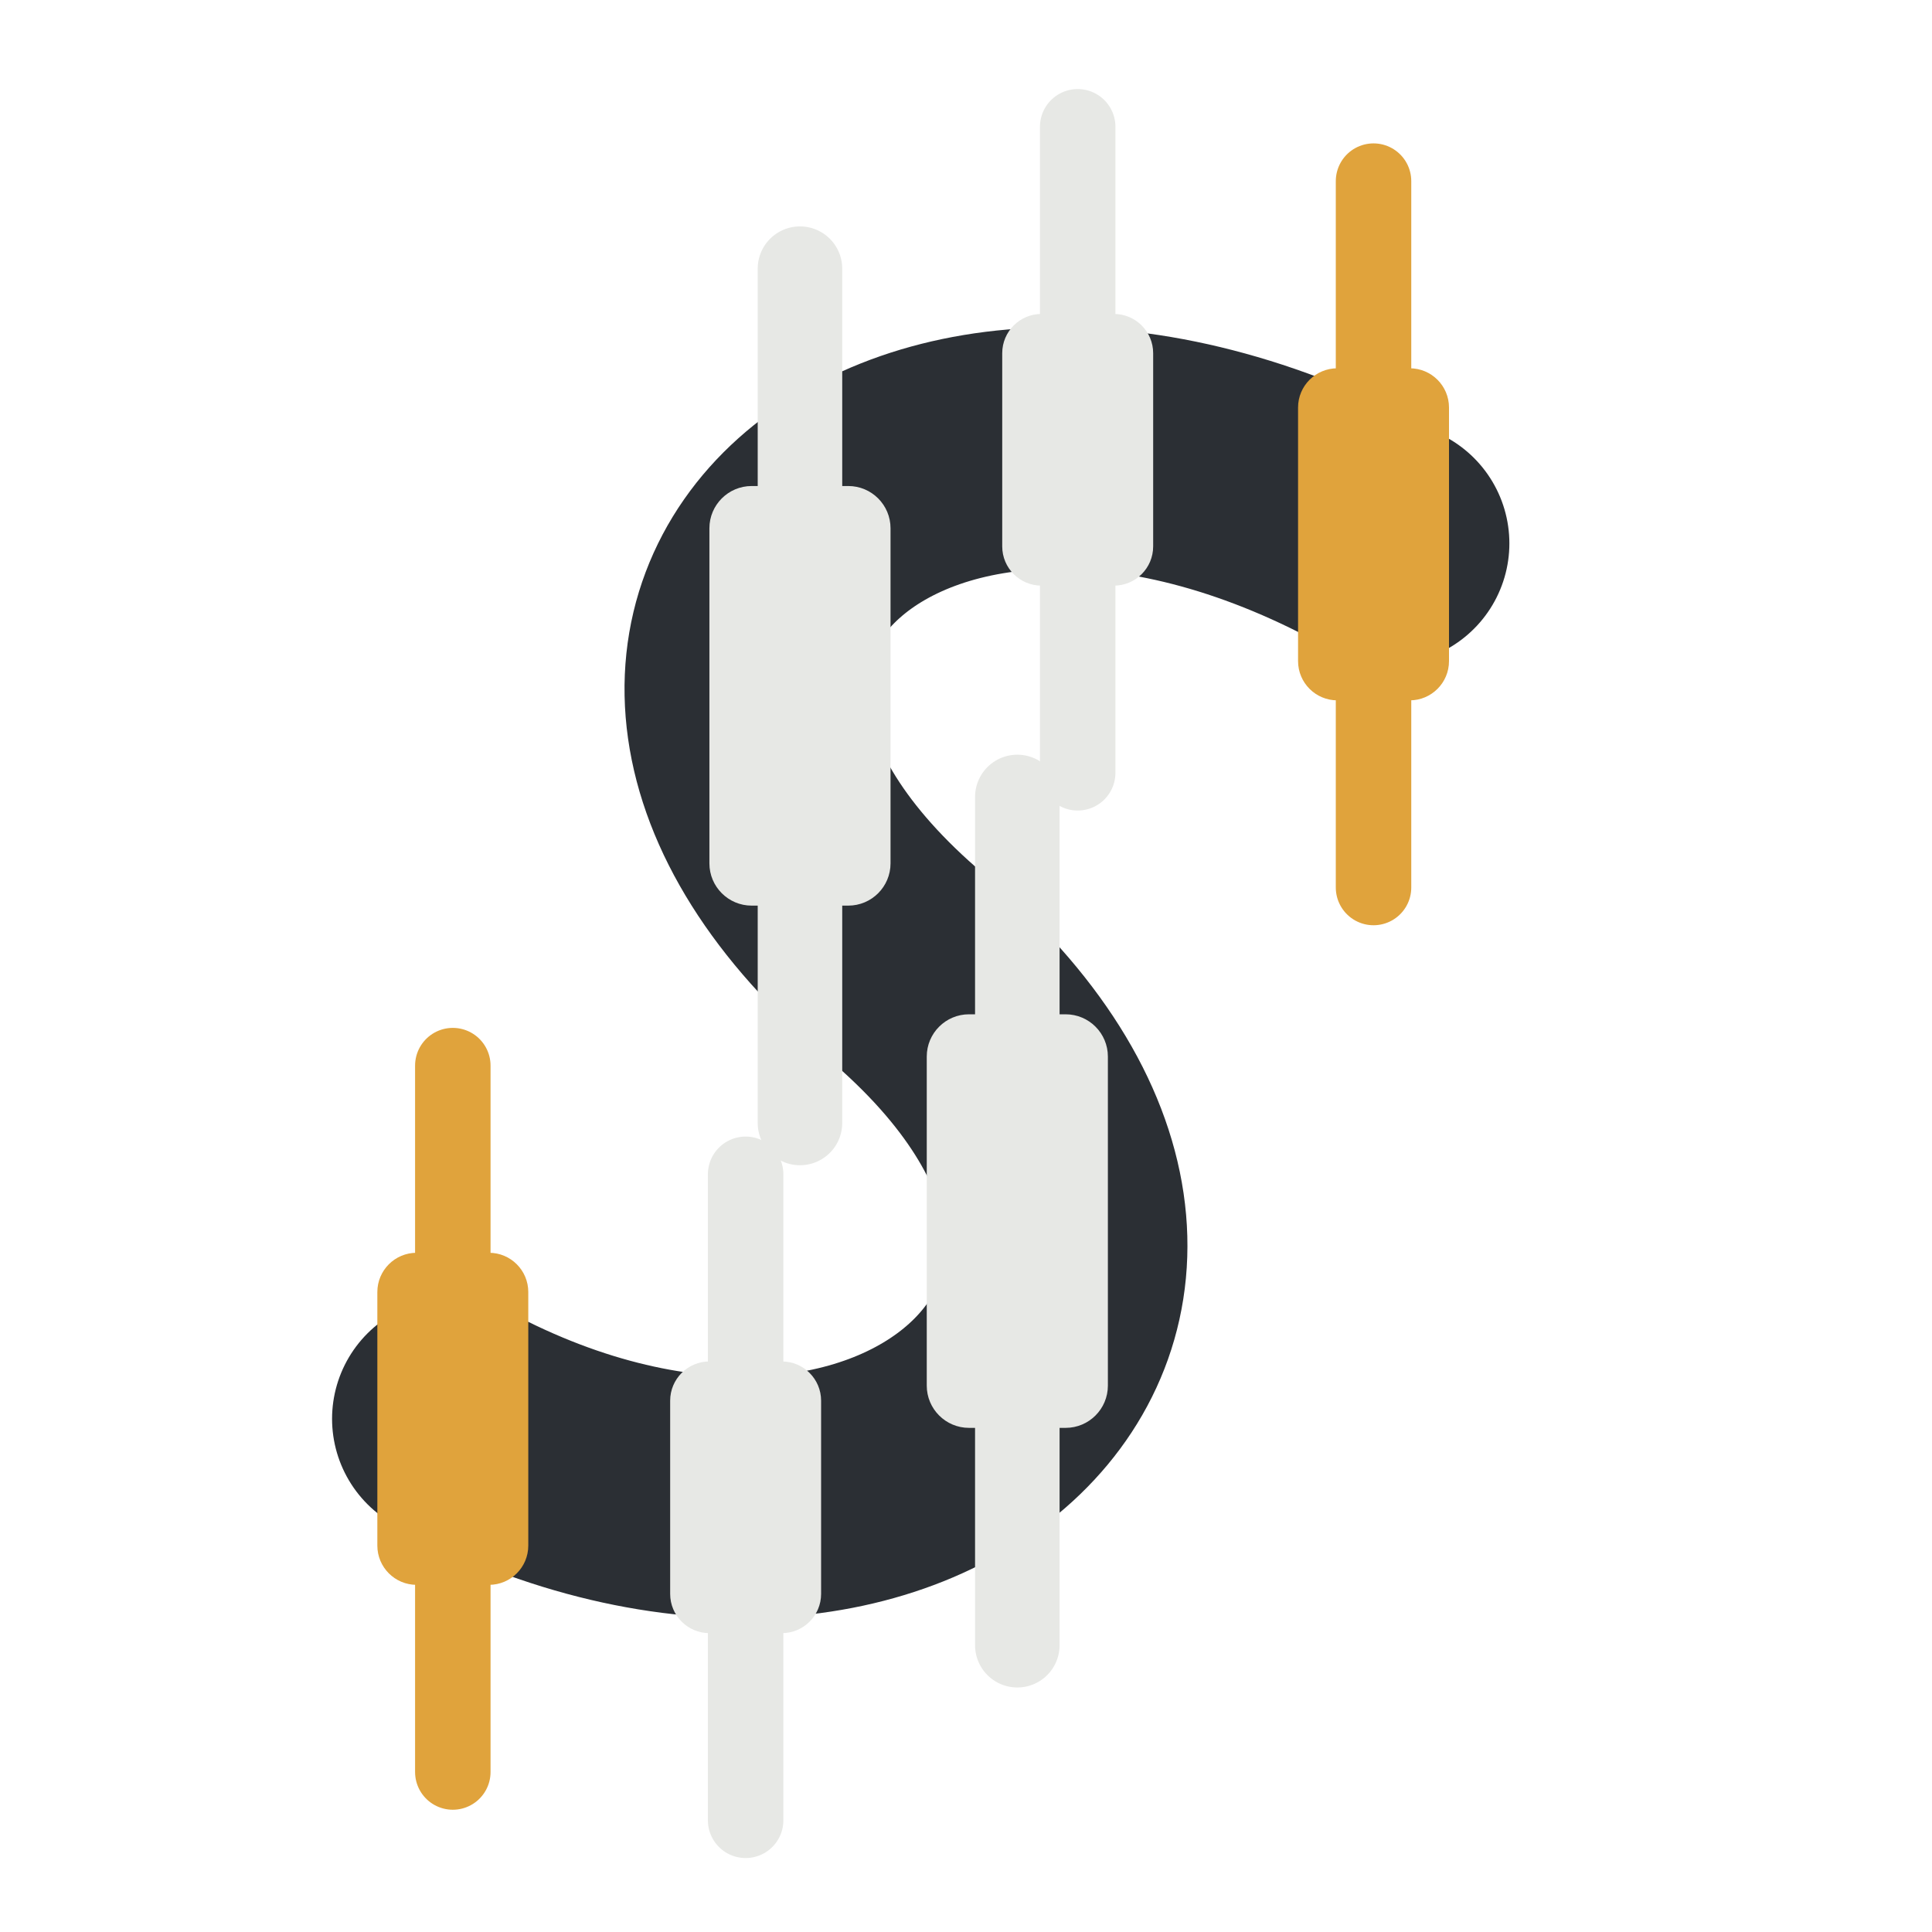
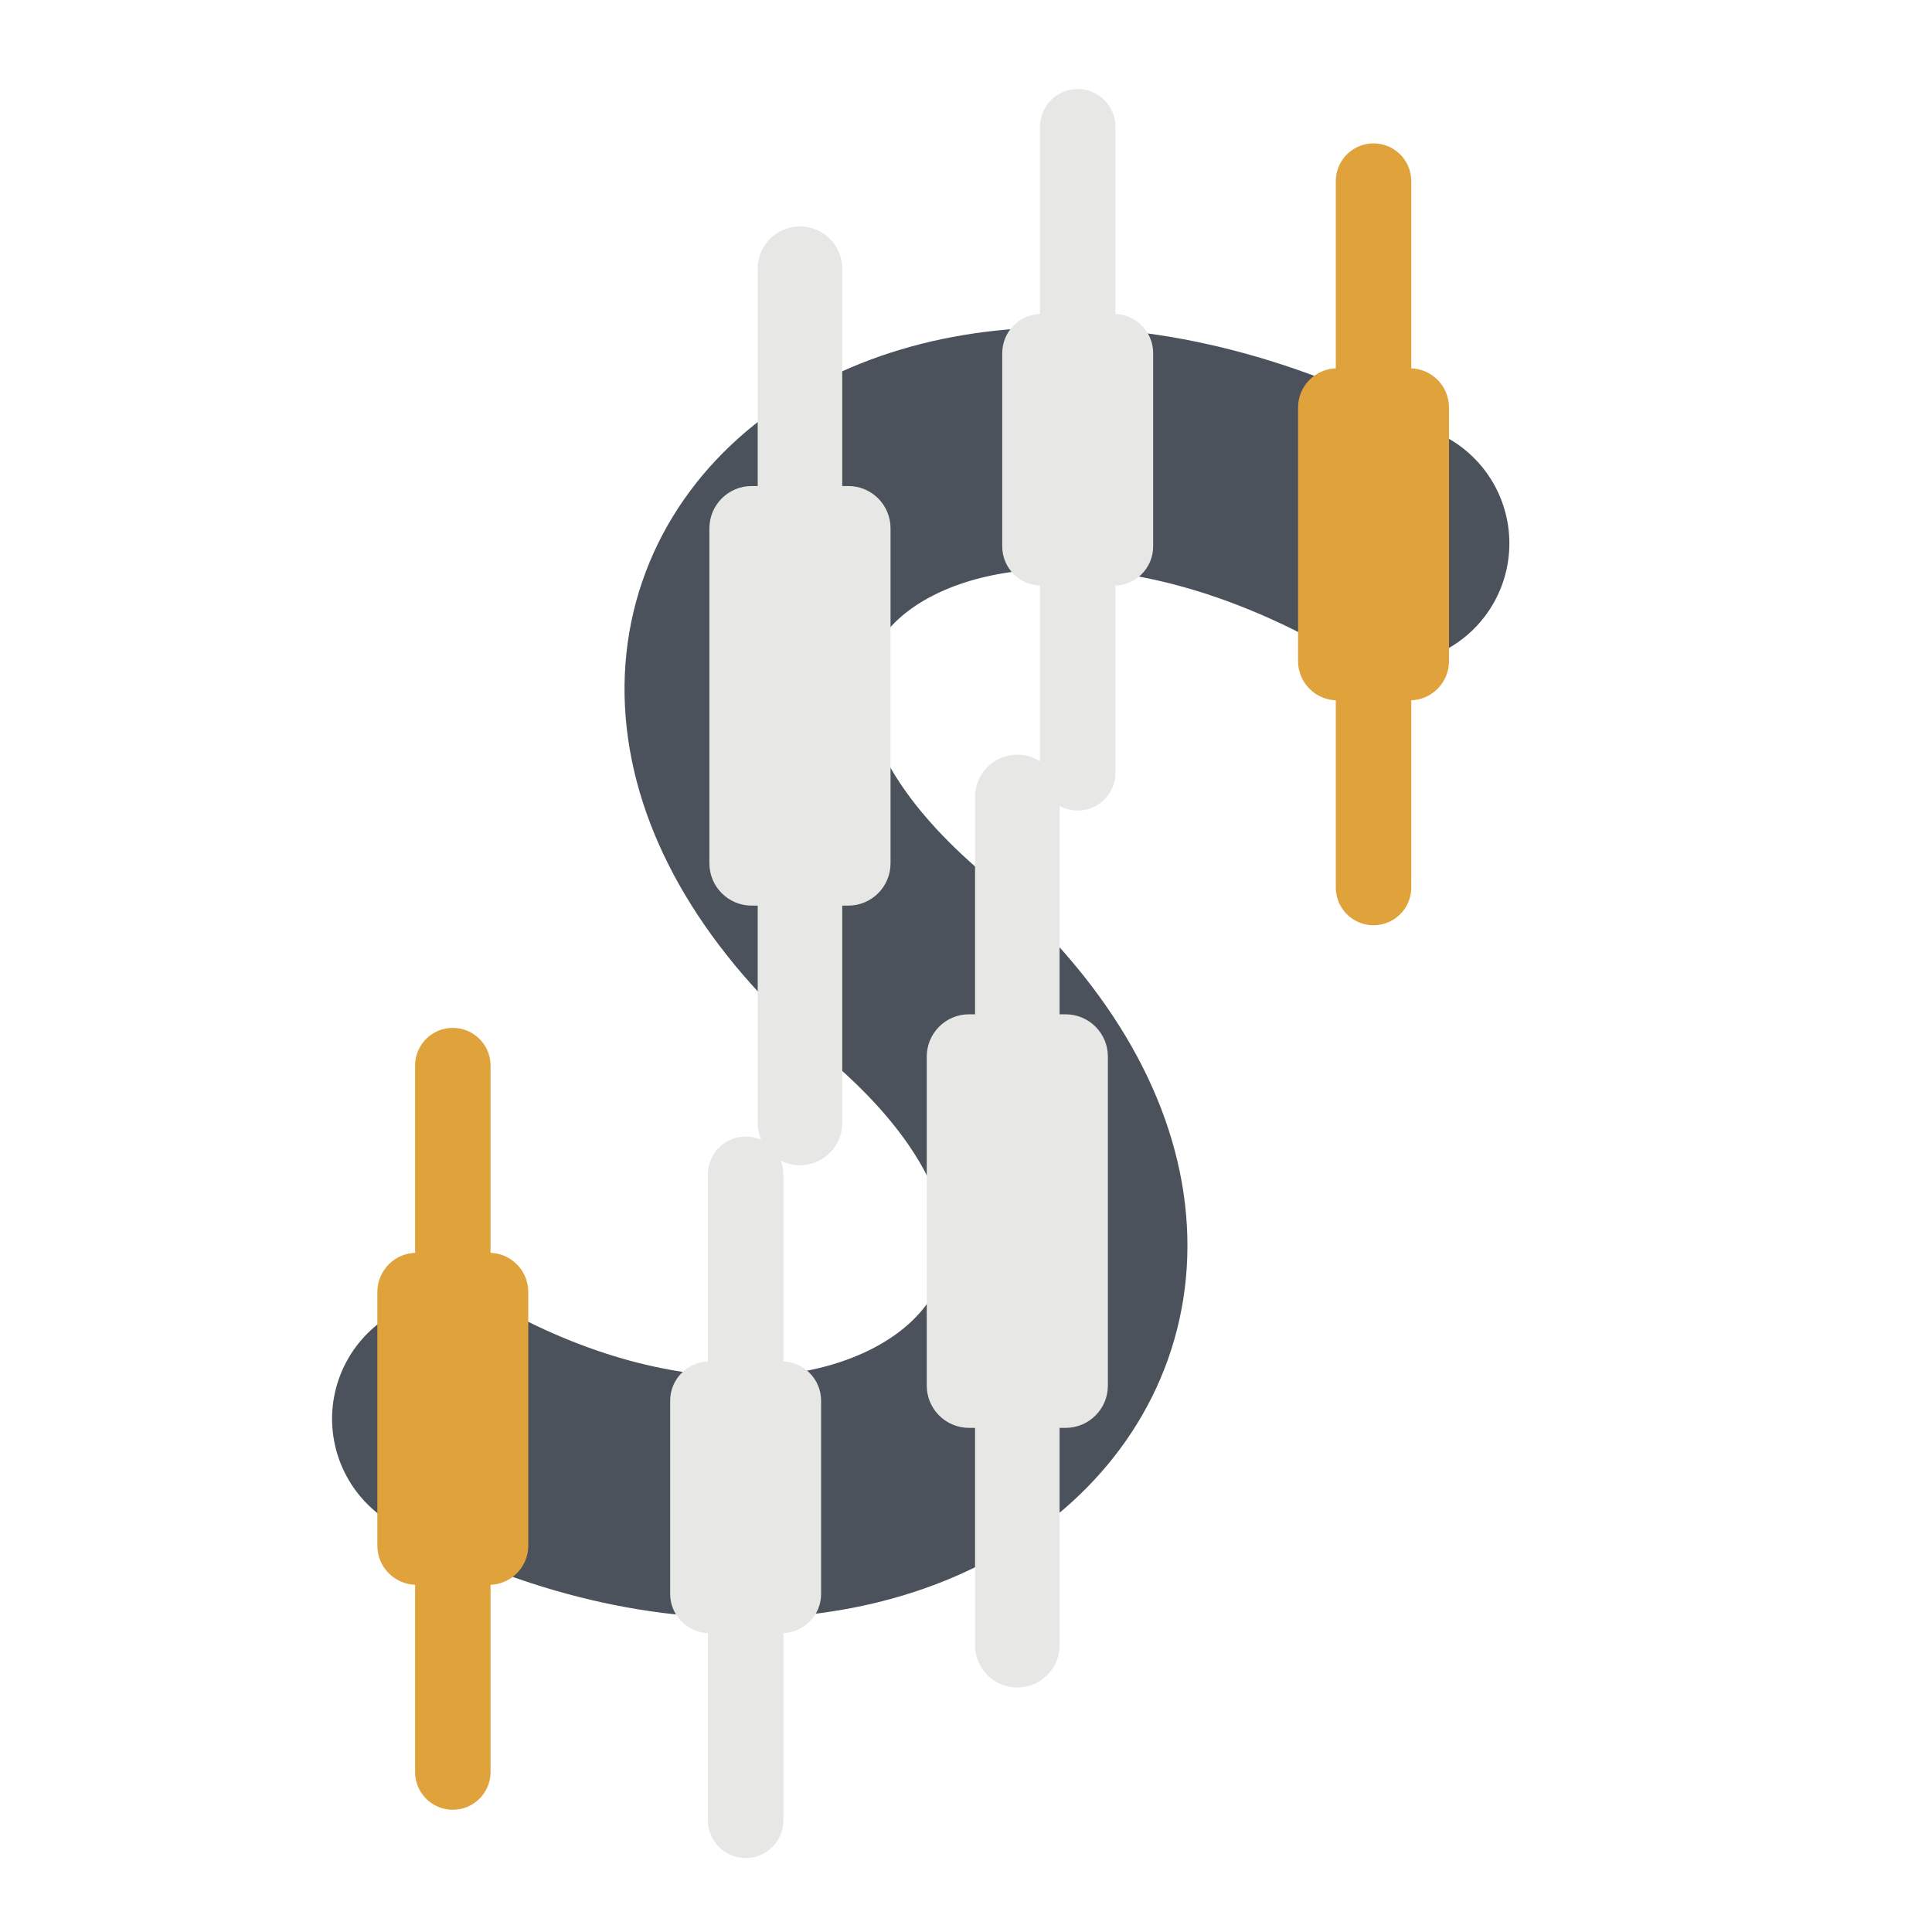
<svg xmlns="http://www.w3.org/2000/svg" viewBox="0 0 64 64" width="64" height="64" fill="none">
-   <path d="M46 18 C 30 9, 17 21, 30 32 C 43 43, 30 55, 15 47" fill="none" stroke="#2b2f34" stroke-width="8" stroke-linecap="round" />
+   <path d="M46 18 C 30 9, 17 21, 30 32 C 43 43, 30 55, 15 47" fill="none" stroke="#4C525B" stroke-width="8" stroke-linecap="round" />
  <line x1="45.5" y1="6.0" x2="45.5" y2="29.4" stroke="#E0A33C" stroke-width="2.5" stroke-linecap="round" />
  <rect x="43.0" y="12.2" width="5" height="11" rx="1.3" fill="#E0A33C" />
  <line x1="35.7" y1="4.2" x2="35.7" y2="25.6" stroke="#E7E8E5" stroke-width="2.5" stroke-linecap="round" />
  <rect x="33.2" y="10.4" width="5" height="9" rx="1.3" fill="#E7E8E5" />
  <line x1="26.5" y1="8.9" x2="26.5" y2="37.2" stroke="#E7E8E5" stroke-width="2.8" stroke-linecap="round" />
  <rect x="23.5" y="16.1" width="6" height="13.9" rx="1.4" fill="#E7E8E5" />
  <line x1="33.7" y1="26.4" x2="33.7" y2="54.5" stroke="#E7E8E5" stroke-width="2.8" stroke-linecap="round" />
  <rect x="30.7" y="33.6" width="6" height="13.7" rx="1.4" fill="#E7E8E5" />
  <line x1="24.7" y1="38.9" x2="24.7" y2="60.3" stroke="#E7E8E5" stroke-width="2.5" stroke-linecap="round" />
  <rect x="22.2" y="45.1" width="5" height="9" rx="1.3" fill="#E7E8E5" />
  <line x1="15.0" y1="35.3" x2="15.0" y2="58.7" stroke="#E0A33C" stroke-width="2.5" stroke-linecap="round" />
  <rect x="12.5" y="41.5" width="5" height="11" rx="1.3" fill="#E0A33C" />
</svg>
